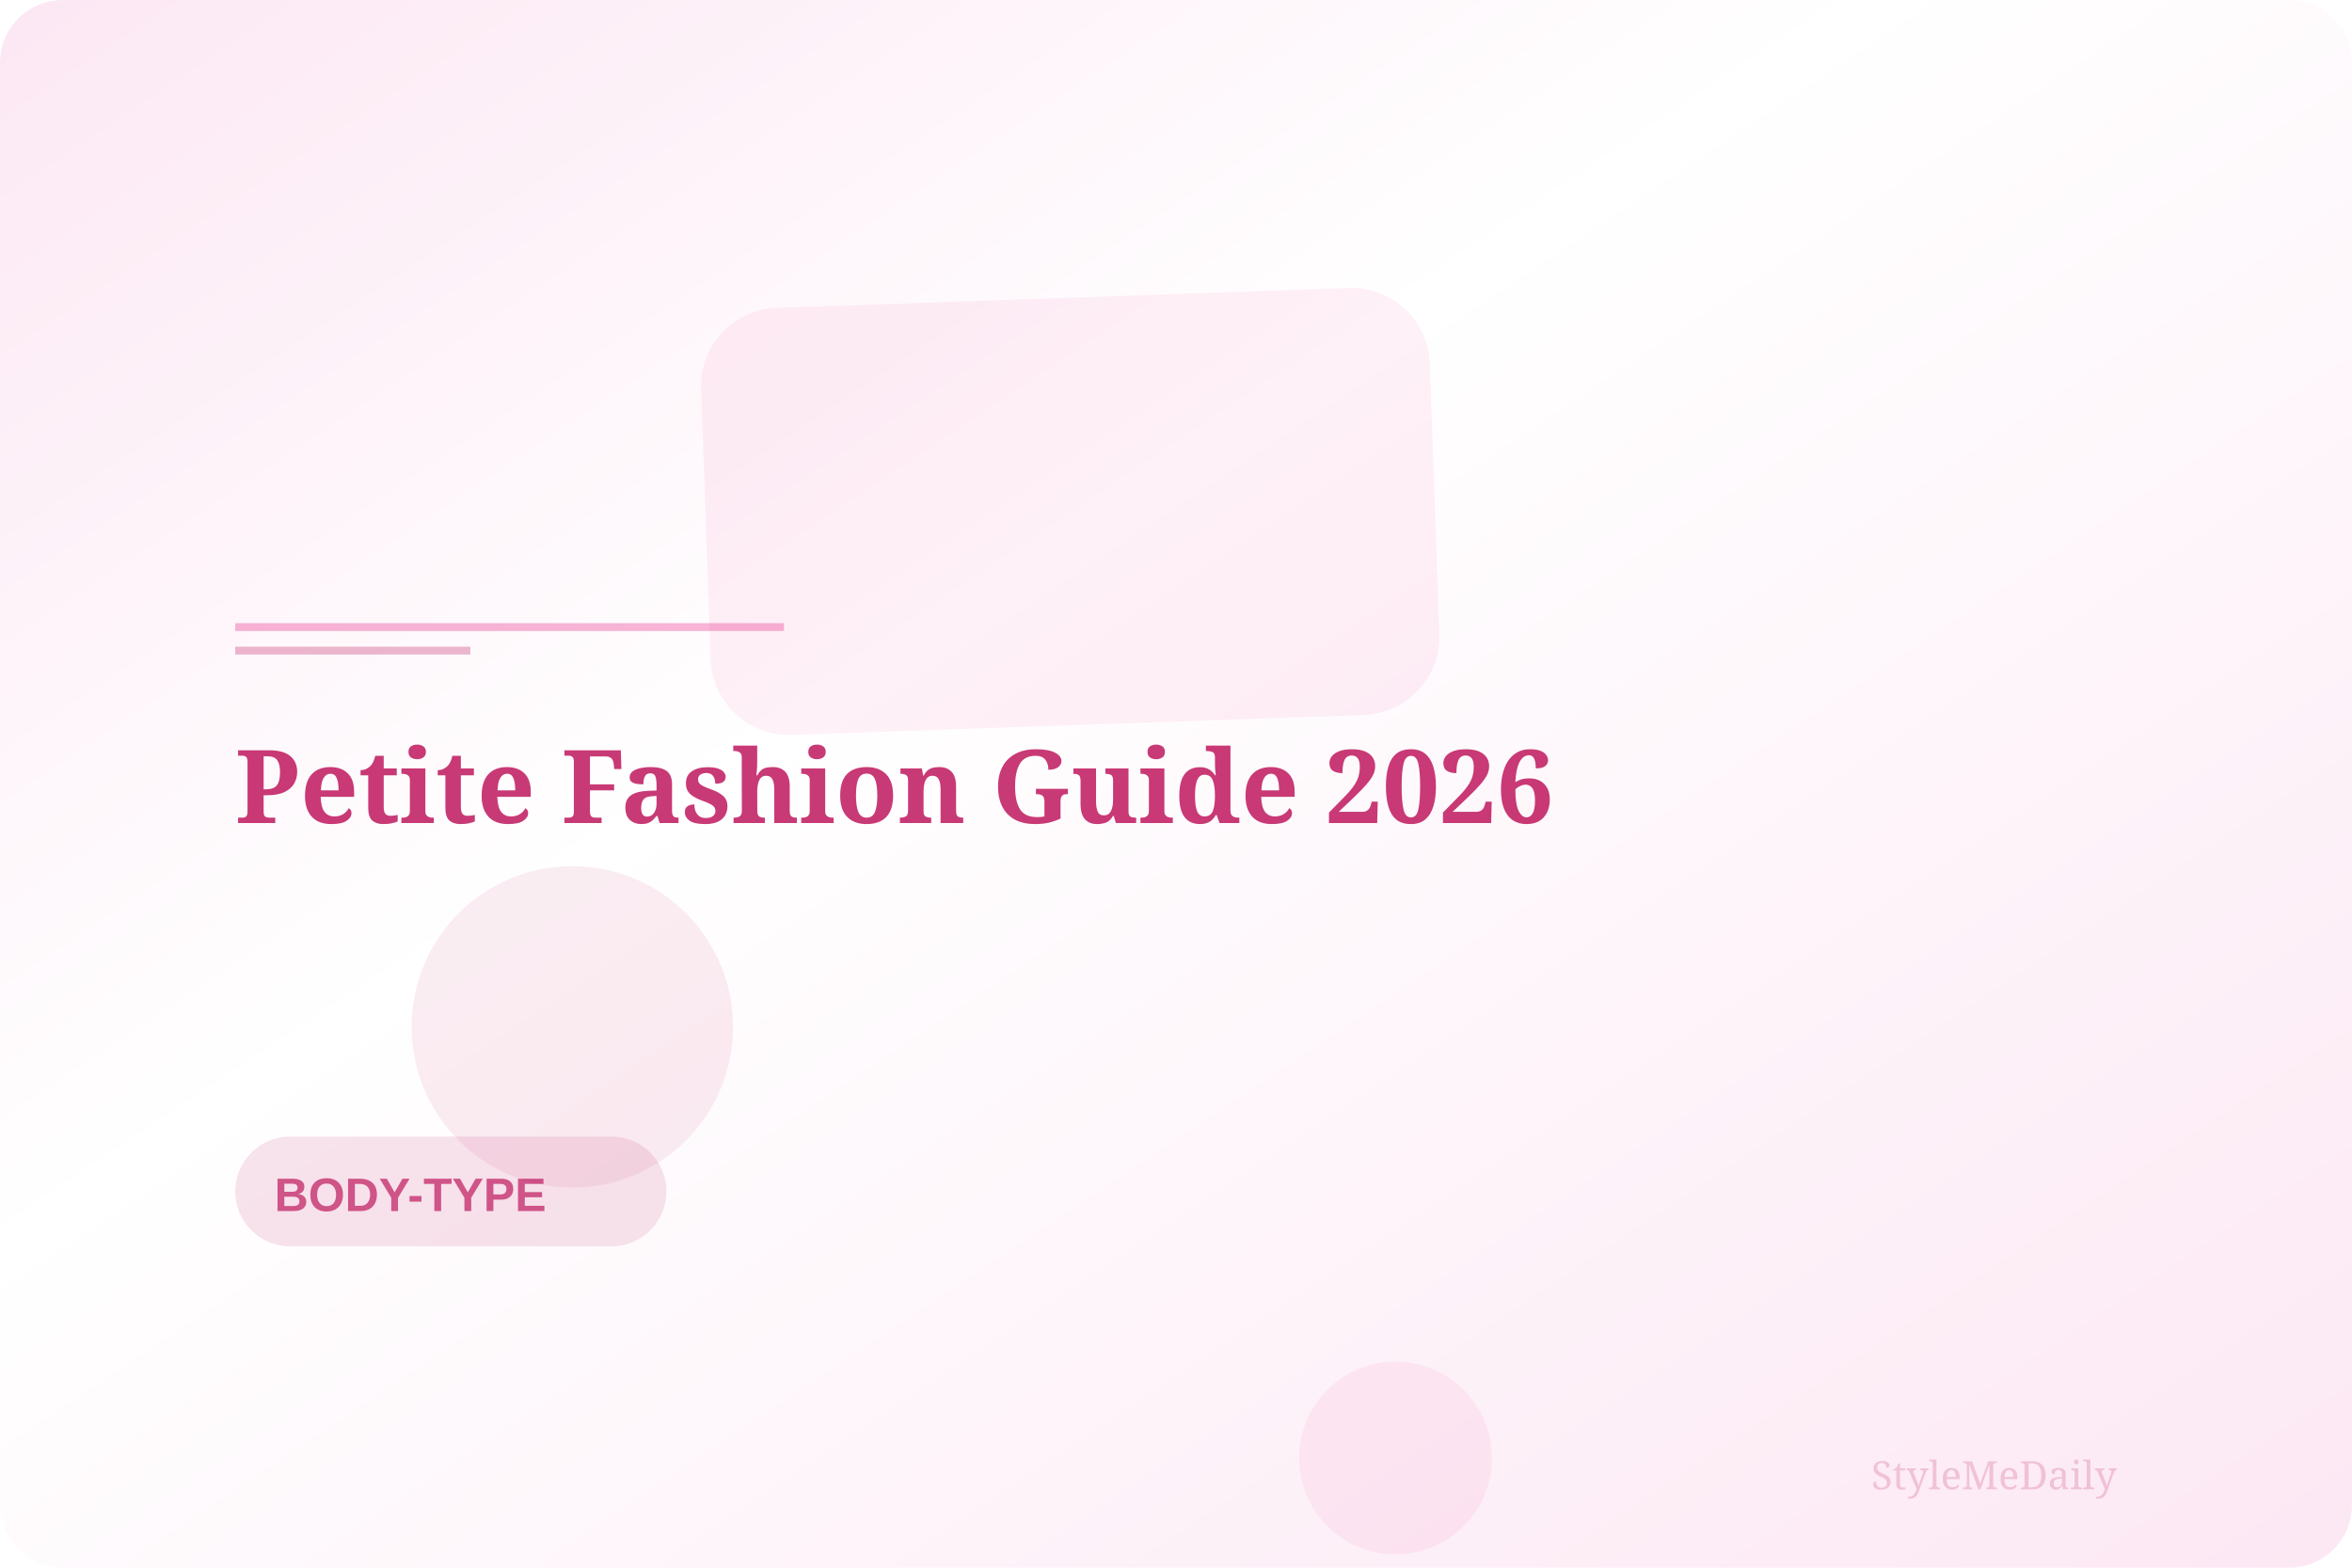
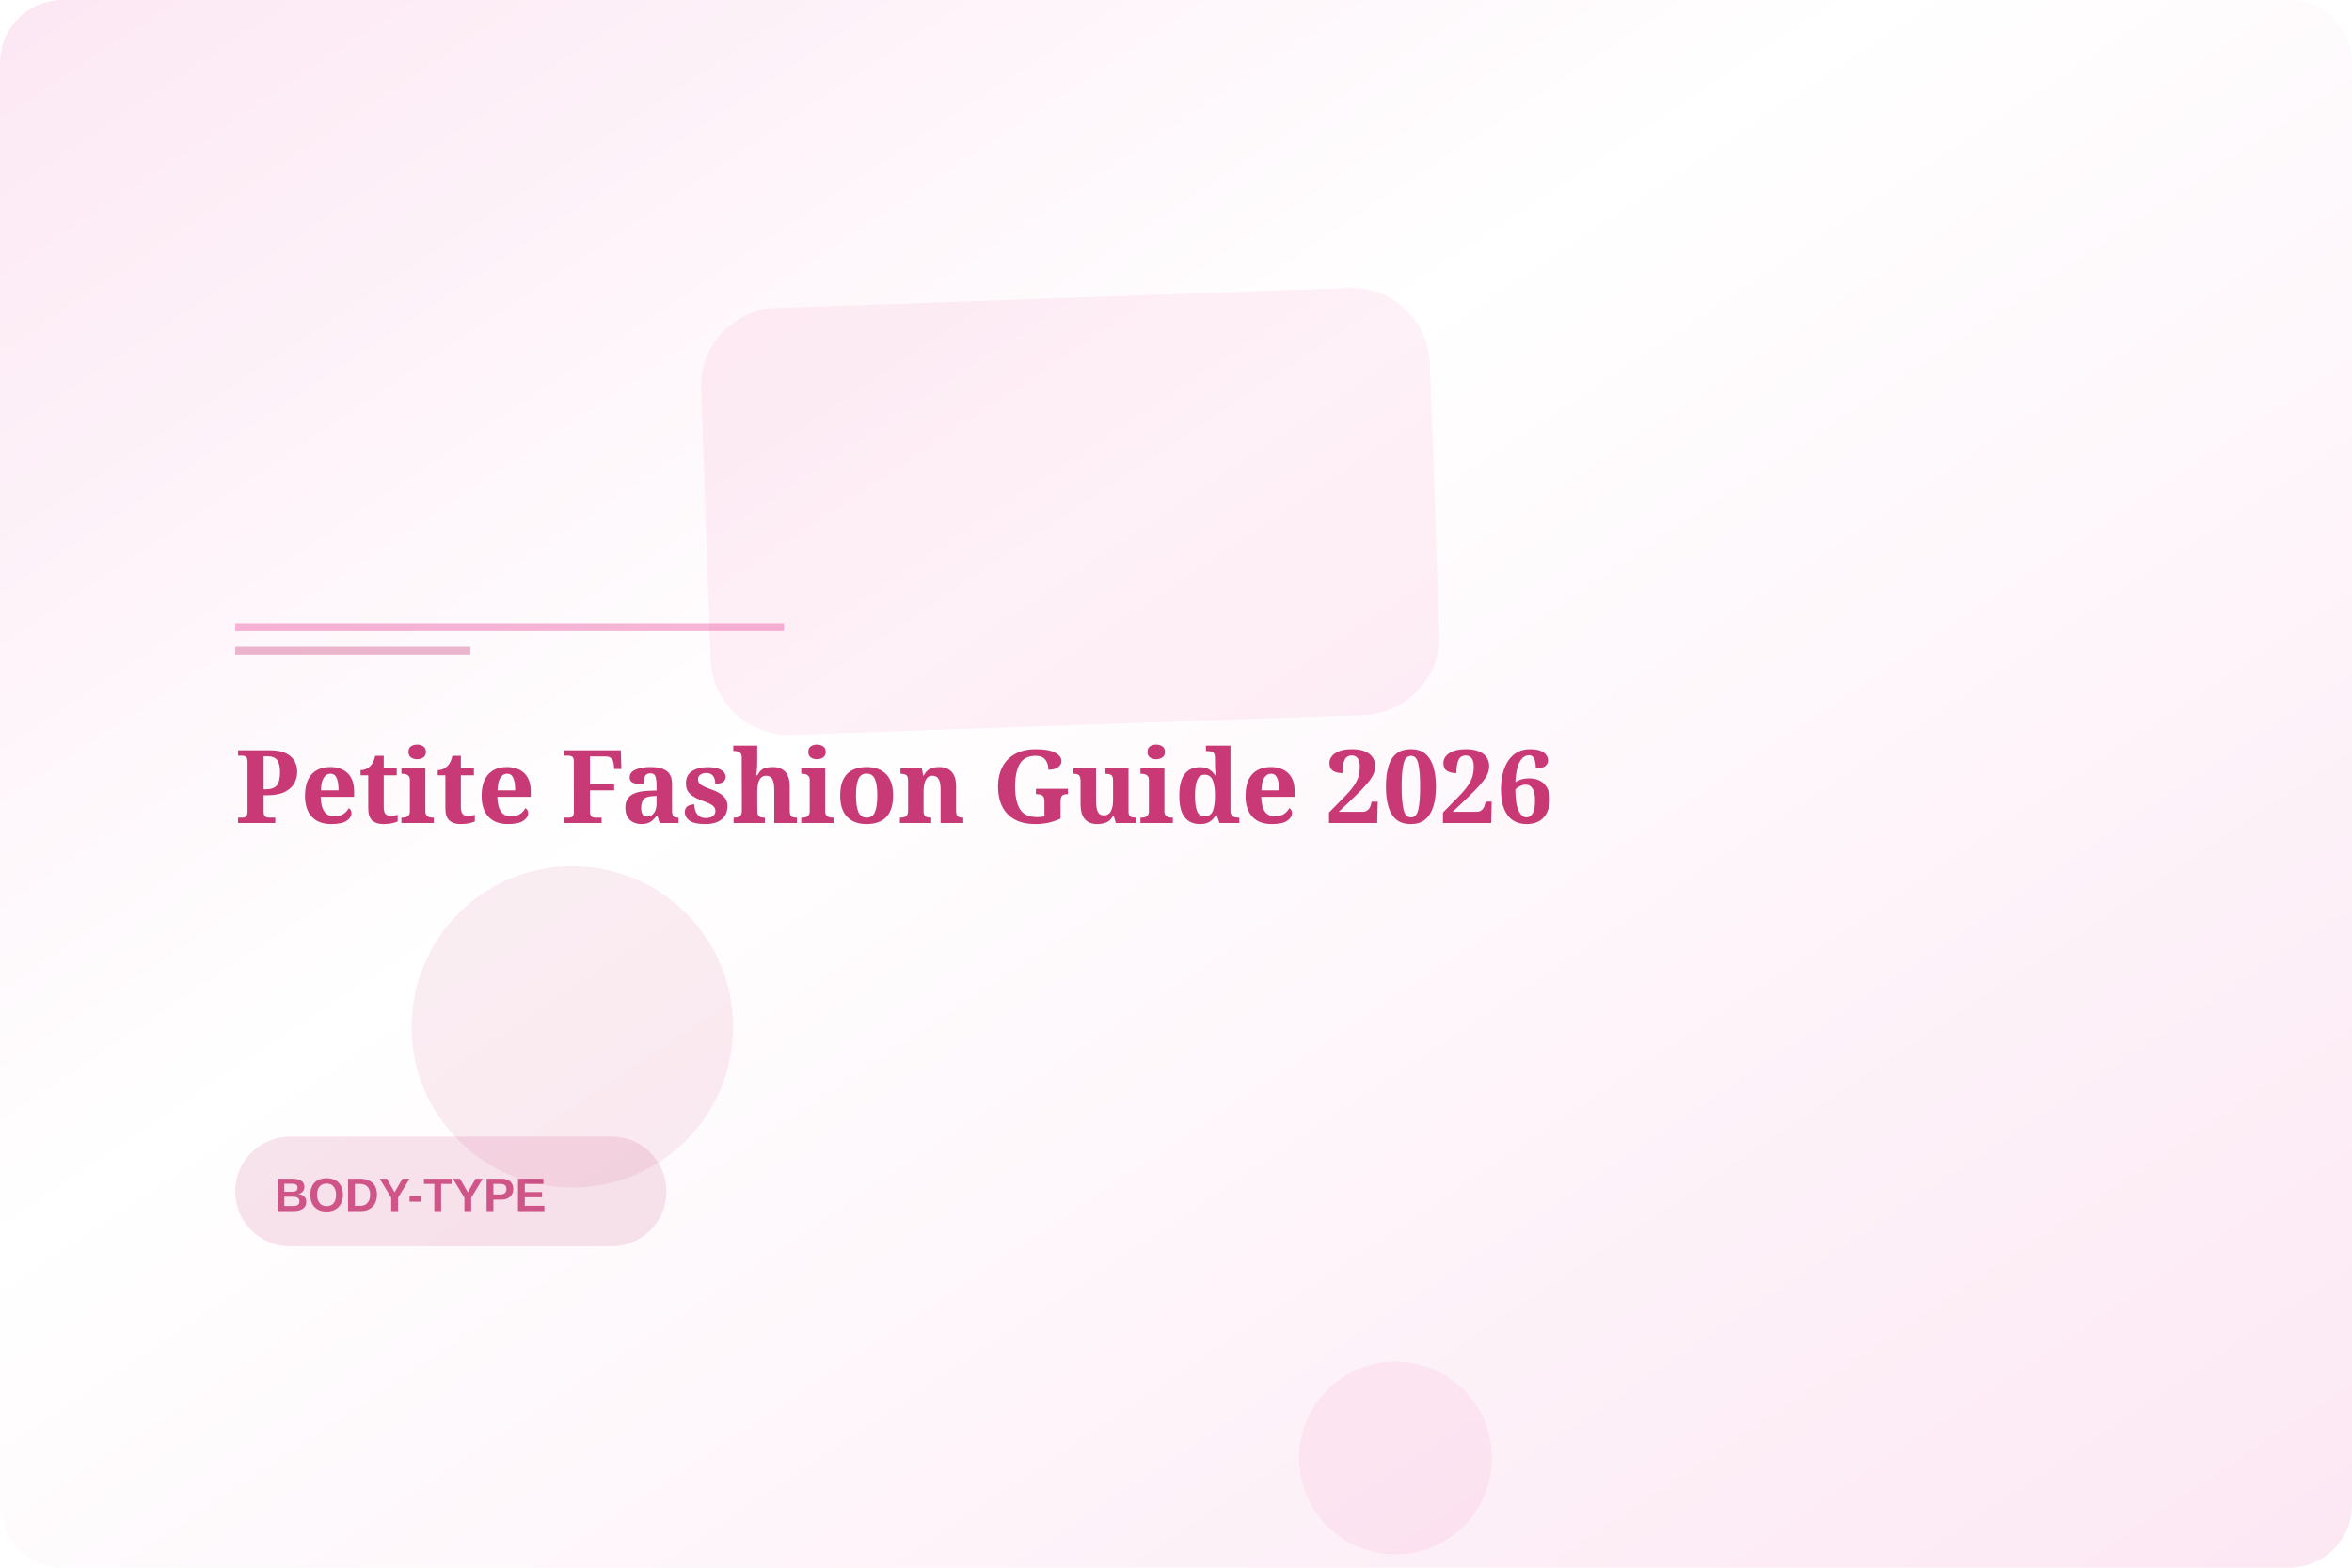
<svg xmlns="http://www.w3.org/2000/svg" width="600" height="400" viewBox="0 0 600 400">
  <defs>
    <linearGradient id="gbg-6046" x1="0%" y1="0%" x2="100%" y2="100%">
      <stop offset="0%" stop-color="#FCE7F3" />
      <stop offset="40%" stop-color="white" />
      <stop offset="100%" stop-color="#FCE7F3" />
    </linearGradient>
    <linearGradient id="gaccent-6046" x1="0%" y1="0%" x2="100%" y2="100%">
      <stop offset="0%" stop-color="#BE185D" stop-opacity="0.15" />
      <stop offset="100%" stop-color="#EC4899" stop-opacity="0.1" />
    </linearGradient>
  </defs>
  <rect width="600" height="400" fill="url(#gbg-6046)" rx="16" />
  <g opacity="0.08">
    <circle cx="146" cy="262" r="41" fill="#BE185D" />
    <rect x="180" y="76" width="186" height="109" rx="20" fill="#EC4899" transform="rotate(-2, 273, 130)" />
    <circle cx="356" cy="372" r="24.6" fill="#EC4899" />
  </g>
  <line x1="60" y1="160" x2="200" y2="160" stroke="#EC4899" stroke-width="2" opacity="0.4" />
  <line x1="60" y1="166" x2="120" y2="166" stroke="#BE185D" stroke-width="2" opacity="0.3" />
  <text x="60" y="210" font-family="Georgia, serif" font-size="26" font-weight="bold" fill="#BE185D" opacity="0.85">
    Petite Fashion Guide 2026
  </text>
  <text x="60" y="245" font-family="Georgia, serif" font-size="22" fill="#BE185D" opacity="0.6">
    
  </text>
  <rect x="60" y="290" width="110" height="28" rx="14" fill="#BE185D" opacity="0.12" />
  <text x="70" y="309" font-family="Arial, sans-serif" font-size="12" fill="#BE185D" opacity="0.7" font-weight="600" text-transform="uppercase">BODY-TYPE</text>
-   <text x="540" y="380" font-family="Georgia, serif" font-size="10" fill="#BE185D" opacity="0.2" text-anchor="end">StyleMeDaily</text>
</svg>
